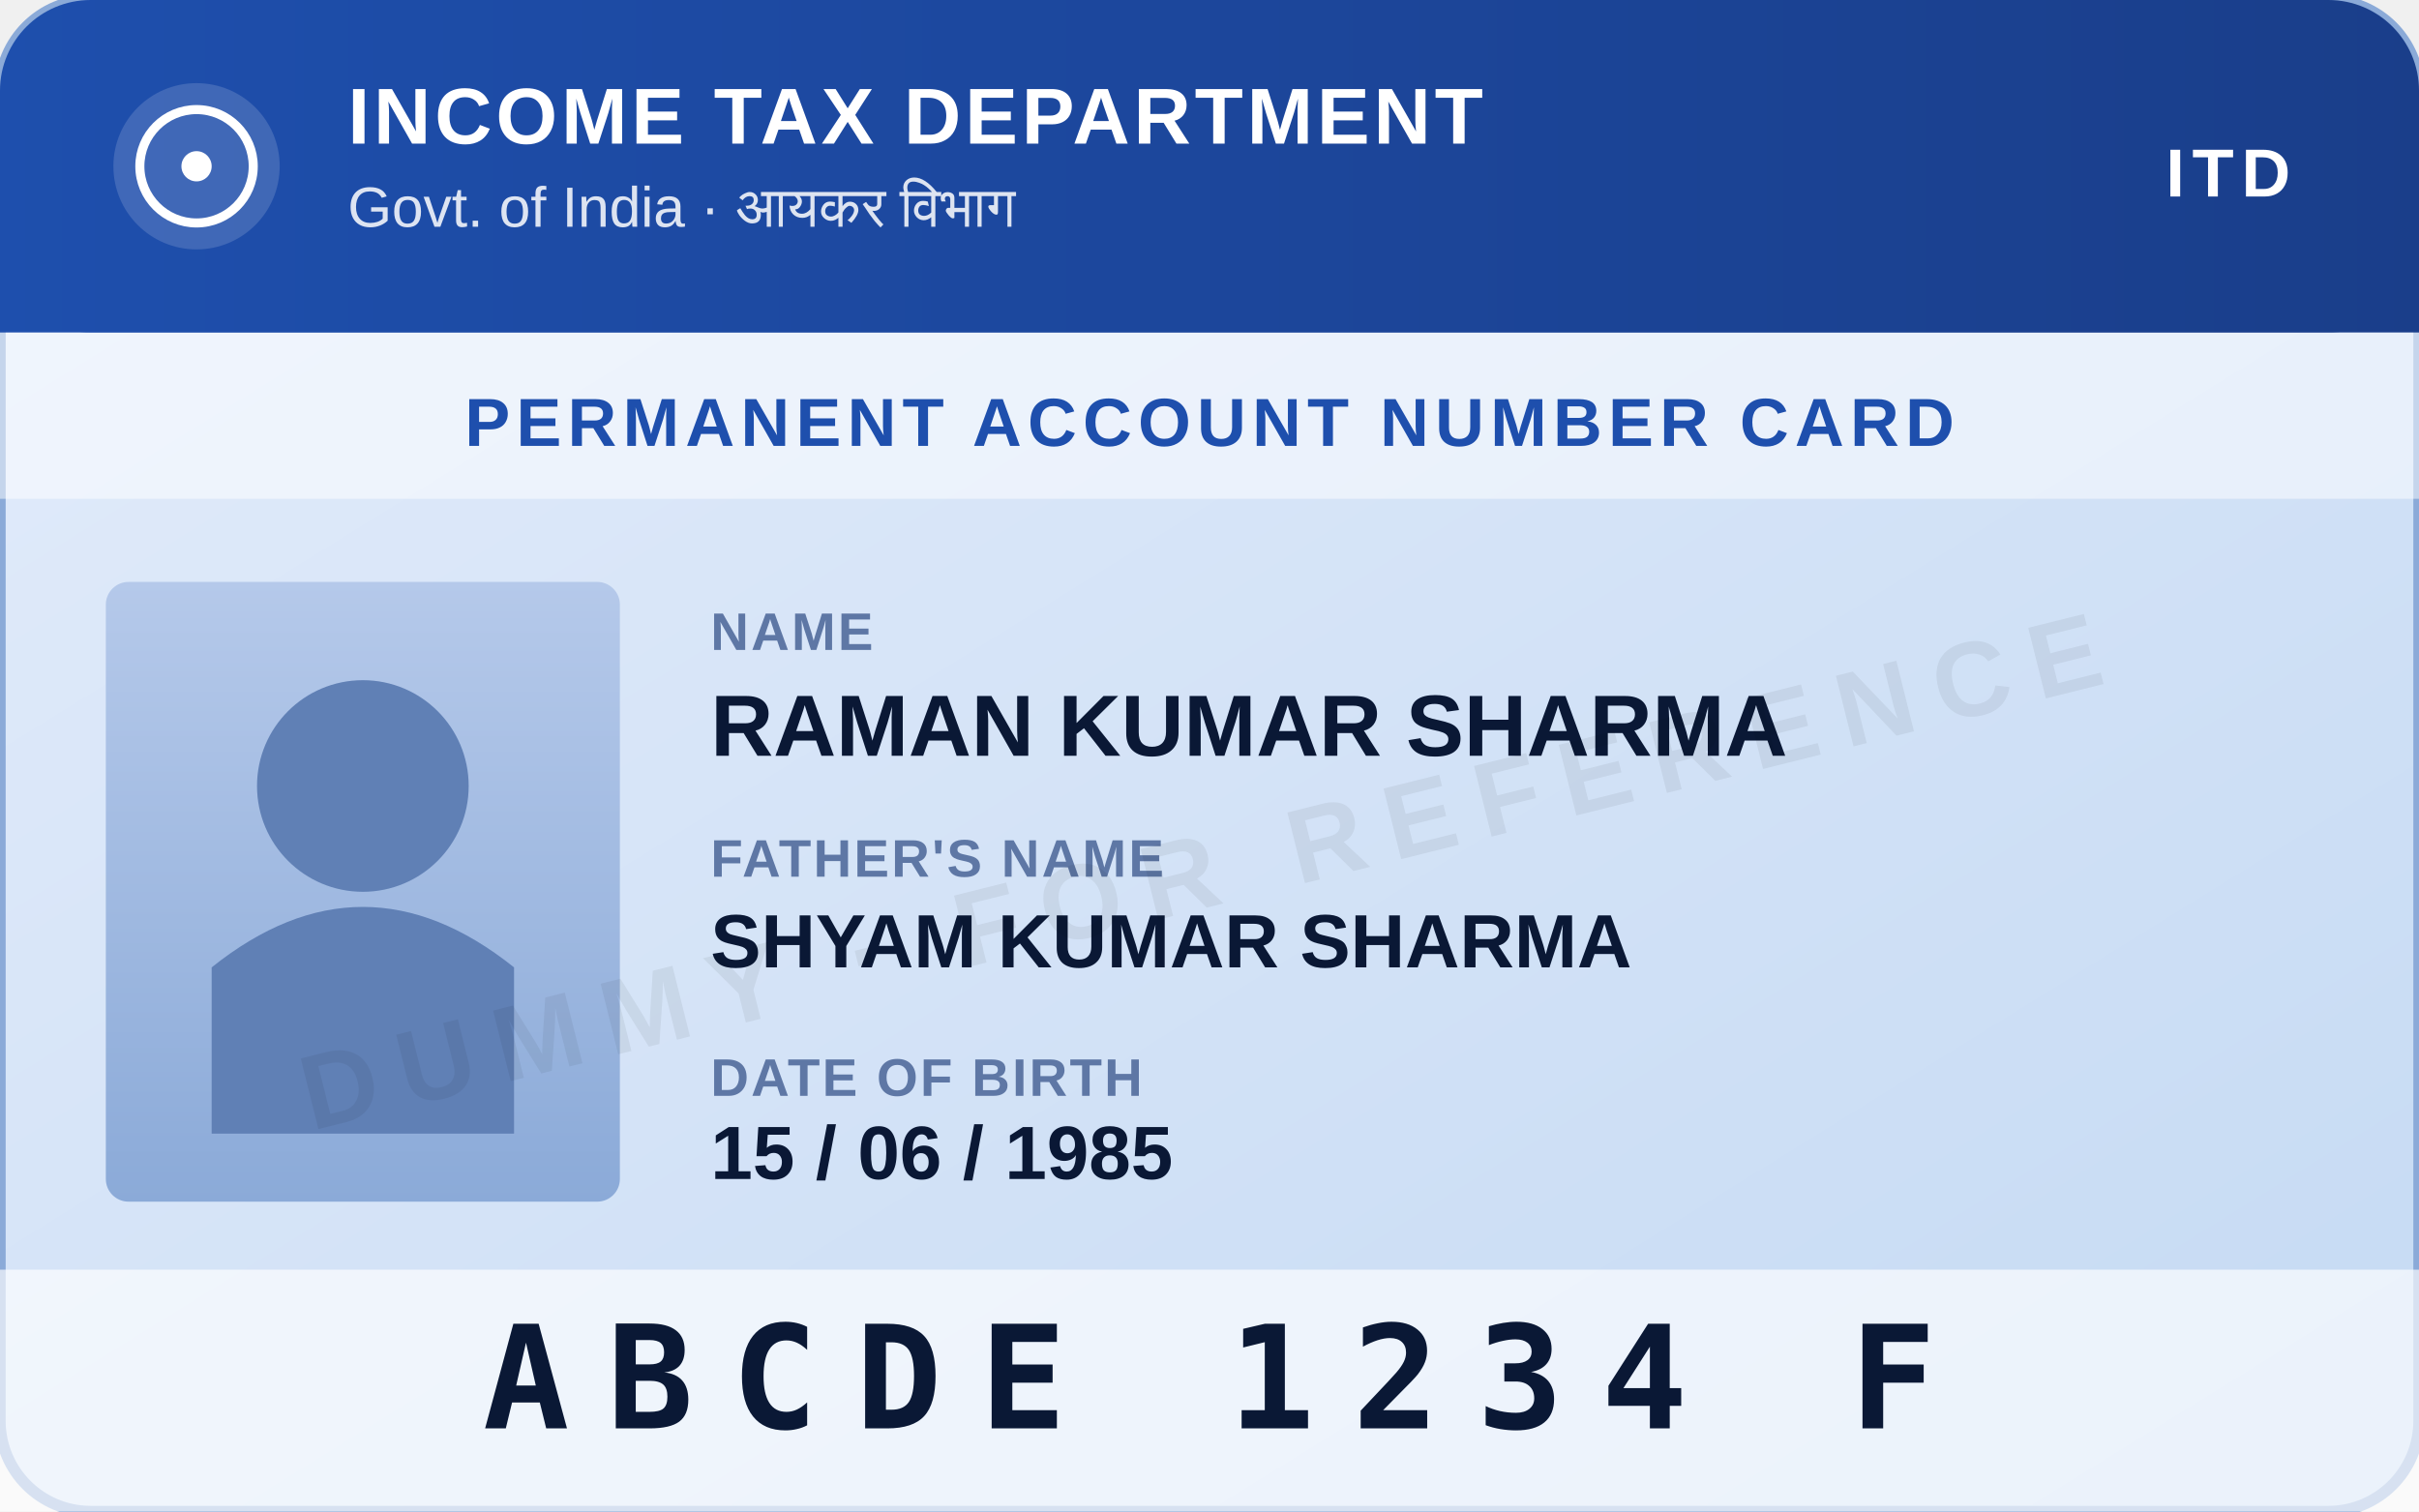
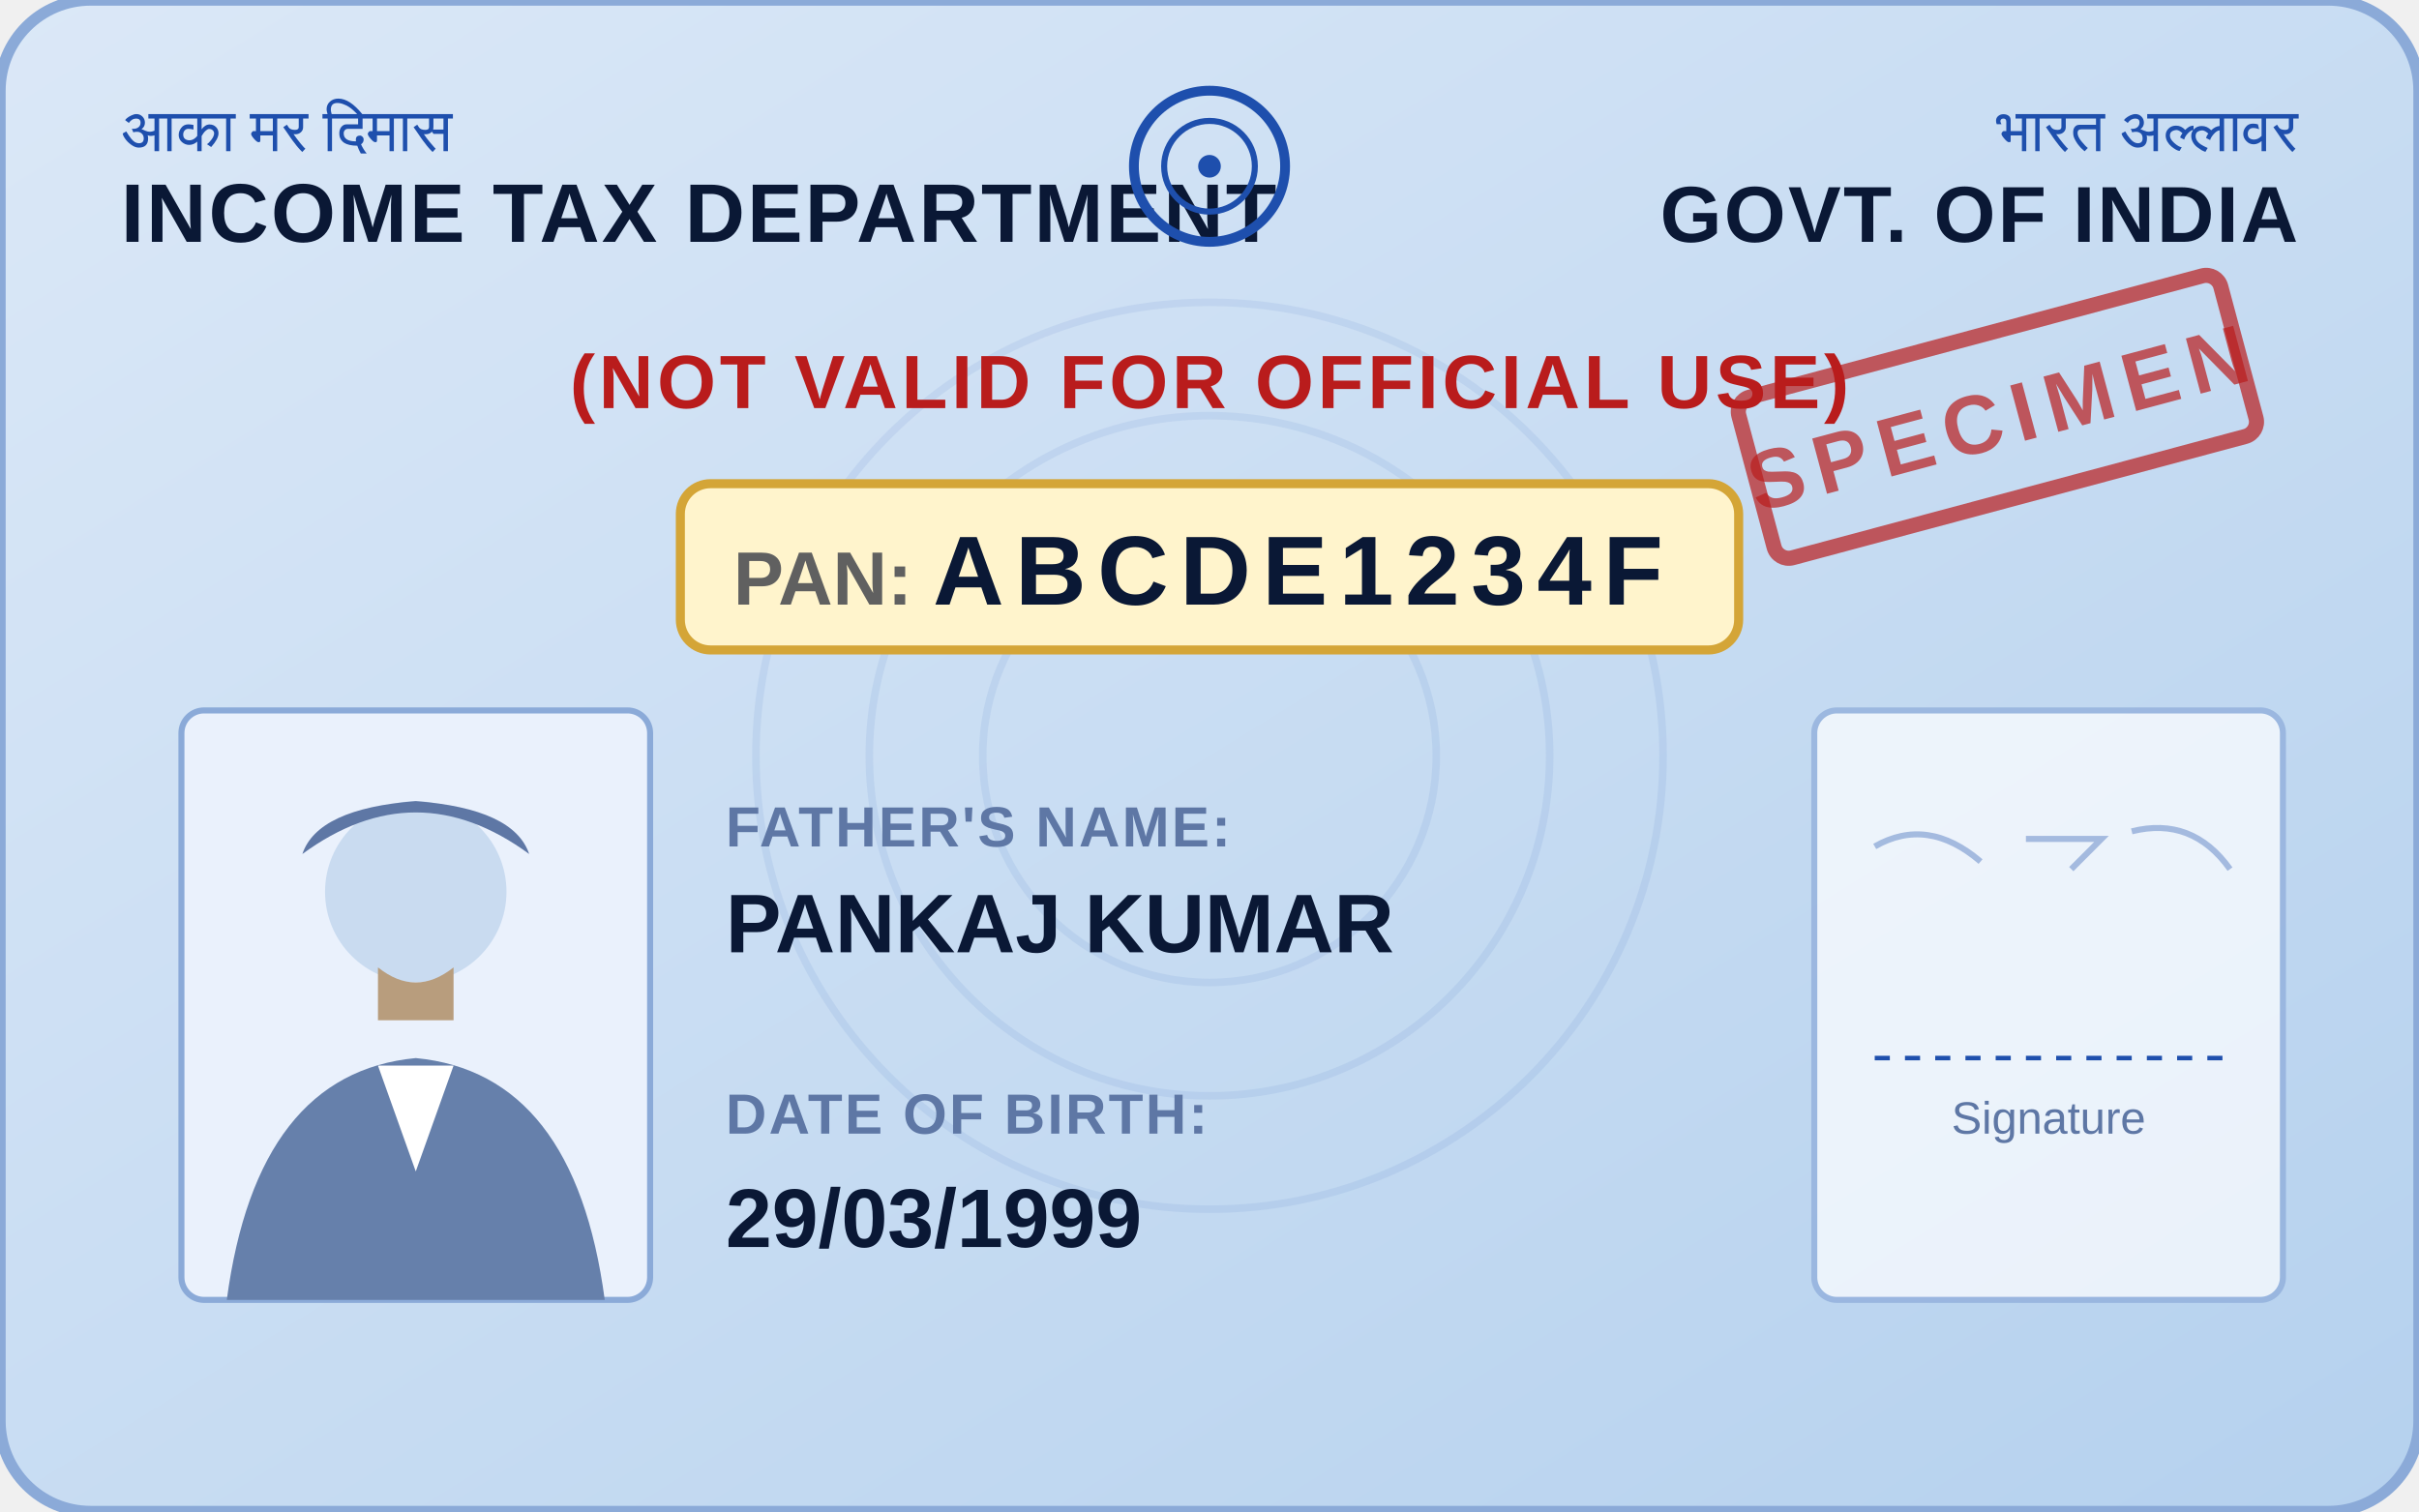
<svg xmlns="http://www.w3.org/2000/svg" viewBox="0 0 320 200" width="320" height="200">
  <defs>
    <linearGradient id="pBg" x1="0" y1="0" x2="1" y2="1">
-       <stop offset="0" stop-color="#E3ECFB" />
-       <stop offset="1" stop-color="#C5DAF3" />
-     </linearGradient>
-     <linearGradient id="pTop" x1="0" y1="0" x2="1" y2="0">
-       <stop offset="0" stop-color="#1E4FAD" />
-       <stop offset="1" stop-color="#1A3E8A" />
-     </linearGradient>
-     <linearGradient id="pPhoto" x1="0" y1="0" x2="0" y2="1">
-       <stop offset="0" stop-color="#B5C9EA" />
-       <stop offset="1" stop-color="#8BAAD8" />
+       <stop offset="0" stop-color="#DBE8F7" />
+       <stop offset="1" stop-color="#B5D1EE" />
    </linearGradient>
  </defs>
  <rect width="320" height="200" rx="12" fill="url(#pBg)" stroke="#8BAAD8" stroke-width="1.5" />
-   <rect x="0" y="0" width="320" height="44" rx="12" fill="url(#pTop)" />
-   <rect x="0" y="32" width="320" height="12" fill="url(#pTop)" />
-   <circle cx="26" cy="22" r="11" fill="white" opacity="0.15" />
-   <circle cx="26" cy="22" r="7.5" fill="none" stroke="white" stroke-width="1.2" />
-   <circle cx="26" cy="22" r="2" fill="white" />
-   <text x="46" y="19" font-family="Arial, sans-serif" font-weight="800" font-size="10.5" fill="white" letter-spacing="0.5">INCOME TAX DEPARTMENT</text>
-   <text x="46" y="30" font-family="Arial, sans-serif" font-weight="500" font-size="7.5" fill="white" opacity="0.85">Govt. of India · आयकर विभाग</text>
-   <text x="303" y="26" text-anchor="end" font-family="Arial, sans-serif" font-weight="800" font-size="9" fill="white" letter-spacing="1">ITD</text>
-   <rect x="0" y="44" width="320" height="22" fill="white" opacity="0.5" />
-   <text x="160" y="59" text-anchor="middle" font-family="Arial, sans-serif" font-weight="700" font-size="9" fill="#1E4FAD" letter-spacing="0.8">PERMANENT ACCOUNT NUMBER CARD</text>
-   <rect x="14" y="77" width="68" height="82" rx="3" fill="url(#pPhoto)" />
-   <circle cx="48" cy="104" r="14" fill="#6080B5" />
-   <path d="M 28 128 Q 48 112, 68 128 L 68 150 L 28 150 Z" fill="#6080B5" />
-   <text x="94" y="86" font-family="Arial, sans-serif" font-weight="600" font-size="7" fill="#5E77A5" letter-spacing="0.3">NAME</text>
-   <text x="94" y="100" font-family="Arial, sans-serif" font-weight="700" font-size="11.5" fill="#0A1835">RAMAN KUMAR SHARMA</text>
-   <text x="94" y="116" font-family="Arial, sans-serif" font-weight="600" font-size="7" fill="#5E77A5" letter-spacing="0.3">FATHER'S NAME</text>
-   <text x="94" y="128" font-family="Arial, sans-serif" font-weight="600" font-size="10" fill="#0A1835">SHYAM KUMAR SHARMA</text>
-   <text x="94" y="145" font-family="Arial, sans-serif" font-weight="600" font-size="7" fill="#5E77A5" letter-spacing="0.3">DATE OF BIRTH</text>
-   <text x="94" y="156" font-family="Arial, sans-serif" font-weight="600" font-size="10" fill="#0A1835">15 / 06 / 1985</text>
-   <rect x="0" y="168" width="320" height="32" fill="white" opacity="0.65" />
-   <text x="160" y="189" text-anchor="middle" font-family="Consolas, monospace" font-weight="900" font-size="19" fill="#0A1835" letter-spacing="5">ABCDE 1234 F</text>
-   <text x="160" y="120" text-anchor="middle" font-family="Arial, sans-serif" font-size="14" font-weight="900" fill="#000" opacity="0.06" transform="rotate(-14 160 120)" letter-spacing="3">DUMMY · FOR REFERENCE</text>
+   <g opacity="0.08">
+     <circle cx="160" cy="100" r="60" fill="none" stroke="#1E4FAD" stroke-width="1" />
+     <circle cx="160" cy="100" r="45" fill="none" stroke="#1E4FAD" stroke-width="1" />
+     <circle cx="160" cy="100" r="30" fill="none" stroke="#1E4FAD" stroke-width="1" />
+   </g>
+   <text x="16" y="20" font-family="Arial, sans-serif" font-weight="500" font-size="8" fill="#1E4FAD">आका मर दिमास</text>
+   <text x="16" y="32" font-family="Arial, sans-serif" font-weight="800" font-size="11" fill="#0A1835" letter-spacing="0.3">INCOME TAX DEPARTMENT</text>
+   <circle cx="160" cy="22" r="10" fill="none" stroke="#1E4FAD" stroke-width="1.3" />
+   <circle cx="160" cy="22" r="6" fill="none" stroke="#1E4FAD" stroke-width="0.8" />
+   <circle cx="160" cy="22" r="1.5" fill="#1E4FAD" />
+   <text x="304" y="20" text-anchor="end" font-family="Arial, sans-serif" font-weight="500" font-size="8" fill="#1E4FAD">भारत अल्लावर</text>
+   <text x="304" y="32" text-anchor="end" font-family="Arial, sans-serif" font-weight="800" font-size="10.5" fill="#0A1835" letter-spacing="0.3">GOVT. OF INDIA</text>
+   <text x="160" y="54" text-anchor="middle" font-family="Arial, sans-serif" font-weight="700" font-size="10" fill="#B91C1C" letter-spacing="0.5">(NOT VALID FOR OFFICIAL USE)</text>
+   <rect x="90" y="64" width="140" height="22" rx="4" fill="#FFF4CC" stroke="#D4A537" stroke-width="1.2" />
+   <text x="97" y="80" font-family="Arial, sans-serif" font-weight="700" font-size="10" fill="#606060">PAN:</text>
+   <text x="220" y="80" text-anchor="end" font-family="Arial, sans-serif" font-weight="900" font-size="13" fill="#0A1835" letter-spacing="1.5">ABCDE1234F</text>
+   <rect x="24" y="94" width="62" height="78" rx="3" fill="#EAF1FC" stroke="#8BAAD8" stroke-width="0.8" />
+   <circle cx="55" cy="118" r="12" fill="#C9DBF0" />
+   <path d="M 40 113 Q 55 102 70 113 Q 68 107 55 106 Q 42 107 40 113 Z" fill="#5E77A5" />
+   <path d="M 50 128 Q 55 132 60 128 L 60 135 L 50 135 Z" fill="#B89D7D" />
+   <path d="M 30 172 Q 34 142 55 140 Q 76 142 80 172 Z" fill="#6680AB" />
+   <path d="M 50 141 L 55 155 L 60 141 Z" fill="white" />
+   <rect x="240" y="94" width="62" height="78" rx="3" fill="white" stroke="#8BAAD8" stroke-width="0.8" opacity="0.7" />
+   <g opacity="0.35" stroke="#1E4FAD" stroke-width="0.8" fill="none">
+     <path d="M 248 112 Q 255 108 262 114 M 268 111 L 278 111 L 274 115 M 282 110 Q 290 108 295 115" />
+   </g>
+   <line x1="248" y1="140" x2="294" y2="140" stroke="#1E4FAD" stroke-dasharray="2 2" stroke-width="0.6" />
+   <text x="271" y="150" text-anchor="middle" font-family="Arial, sans-serif" font-weight="500" font-size="6" fill="#5E77A5">Signature</text>
+   <text x="96" y="112" font-family="Arial, sans-serif" font-weight="700" font-size="7.5" fill="#5E77A5" letter-spacing="0.3">FATHER'S NAME:</text>
+   <text x="96" y="126" font-family="Arial, sans-serif" font-weight="800" font-size="11" fill="#0A1835">PANKAJ KUMAR</text>
+   <text x="96" y="150" font-family="Arial, sans-serif" font-weight="700" font-size="7.5" fill="#5E77A5" letter-spacing="0.3">DATE OF BIRTH:</text>
+   <text x="96" y="165" font-family="Arial, sans-serif" font-weight="800" font-size="11" fill="#0A1835">29/03/1999</text>
+   <g transform="rotate(-15 250 60)">
+     <rect x="232" y="48" width="66" height="22" rx="2" fill="none" stroke="#B91C1C" stroke-width="2" opacity="0.7" />
+     <text x="265" y="63" text-anchor="middle" font-family="Arial, sans-serif" font-weight="900" font-size="11" fill="#B91C1C" opacity="0.7" letter-spacing="1.5">SPECIMEN</text>
+   </g>
</svg>
